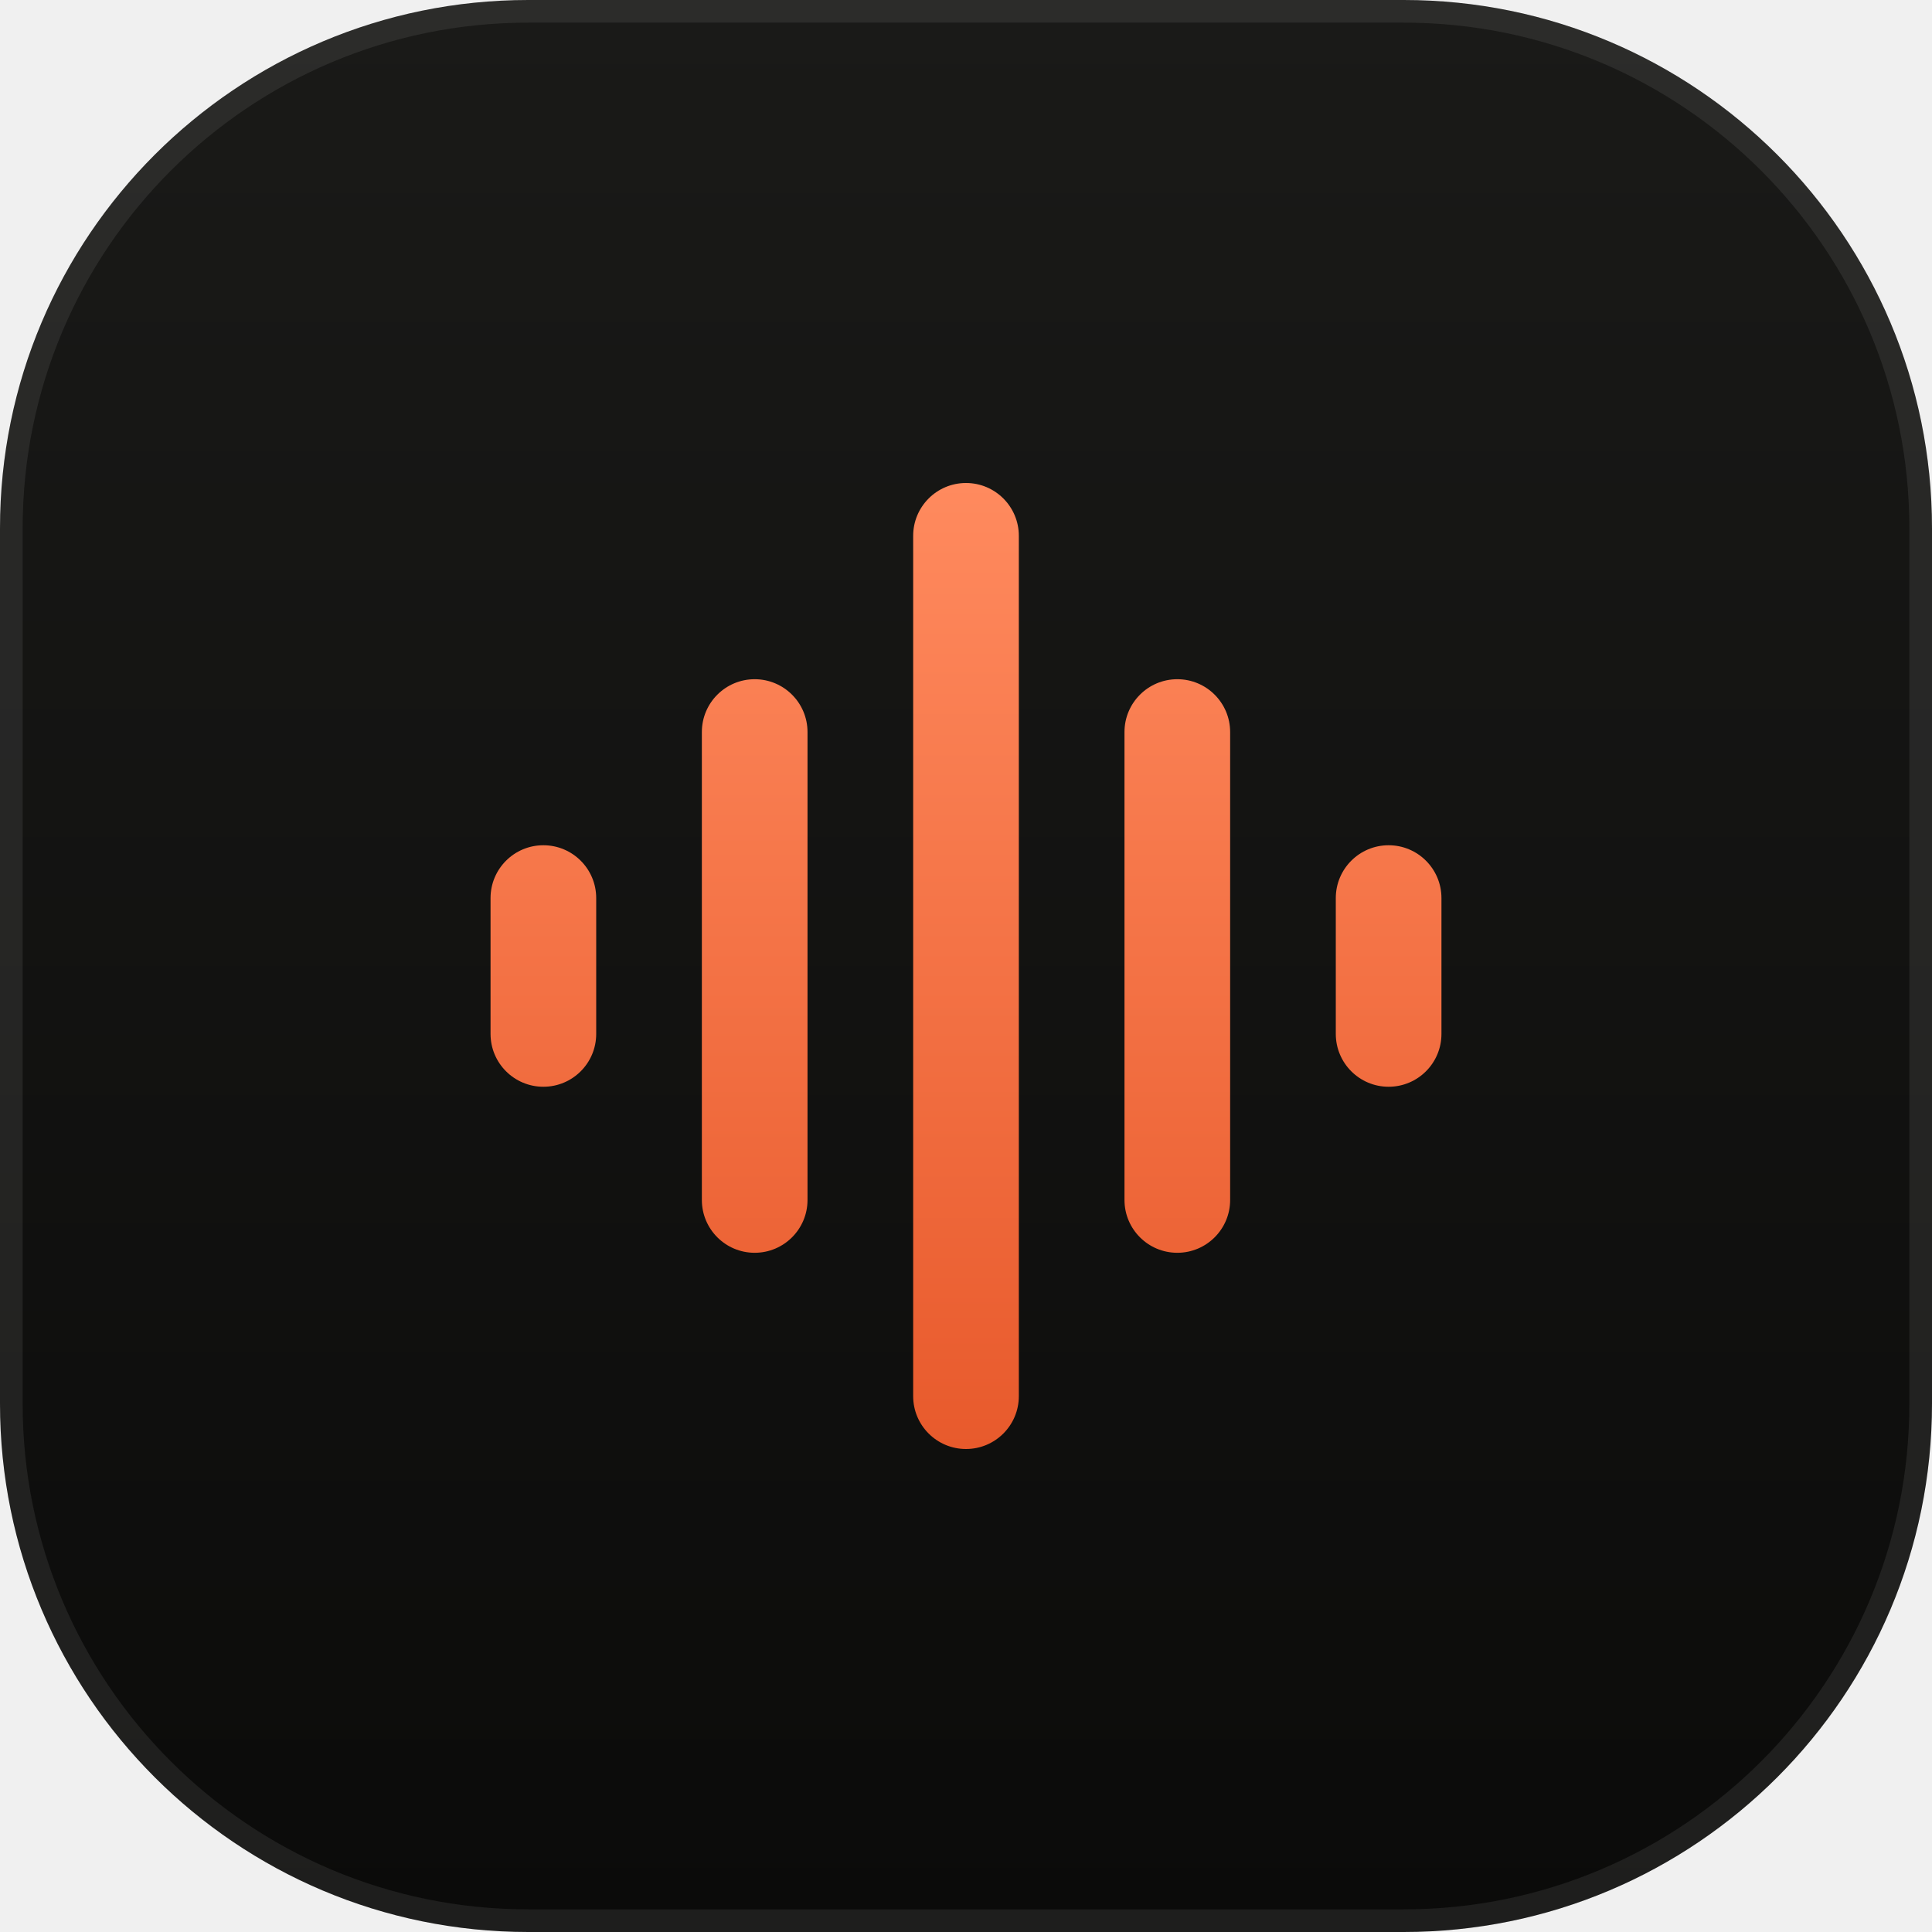
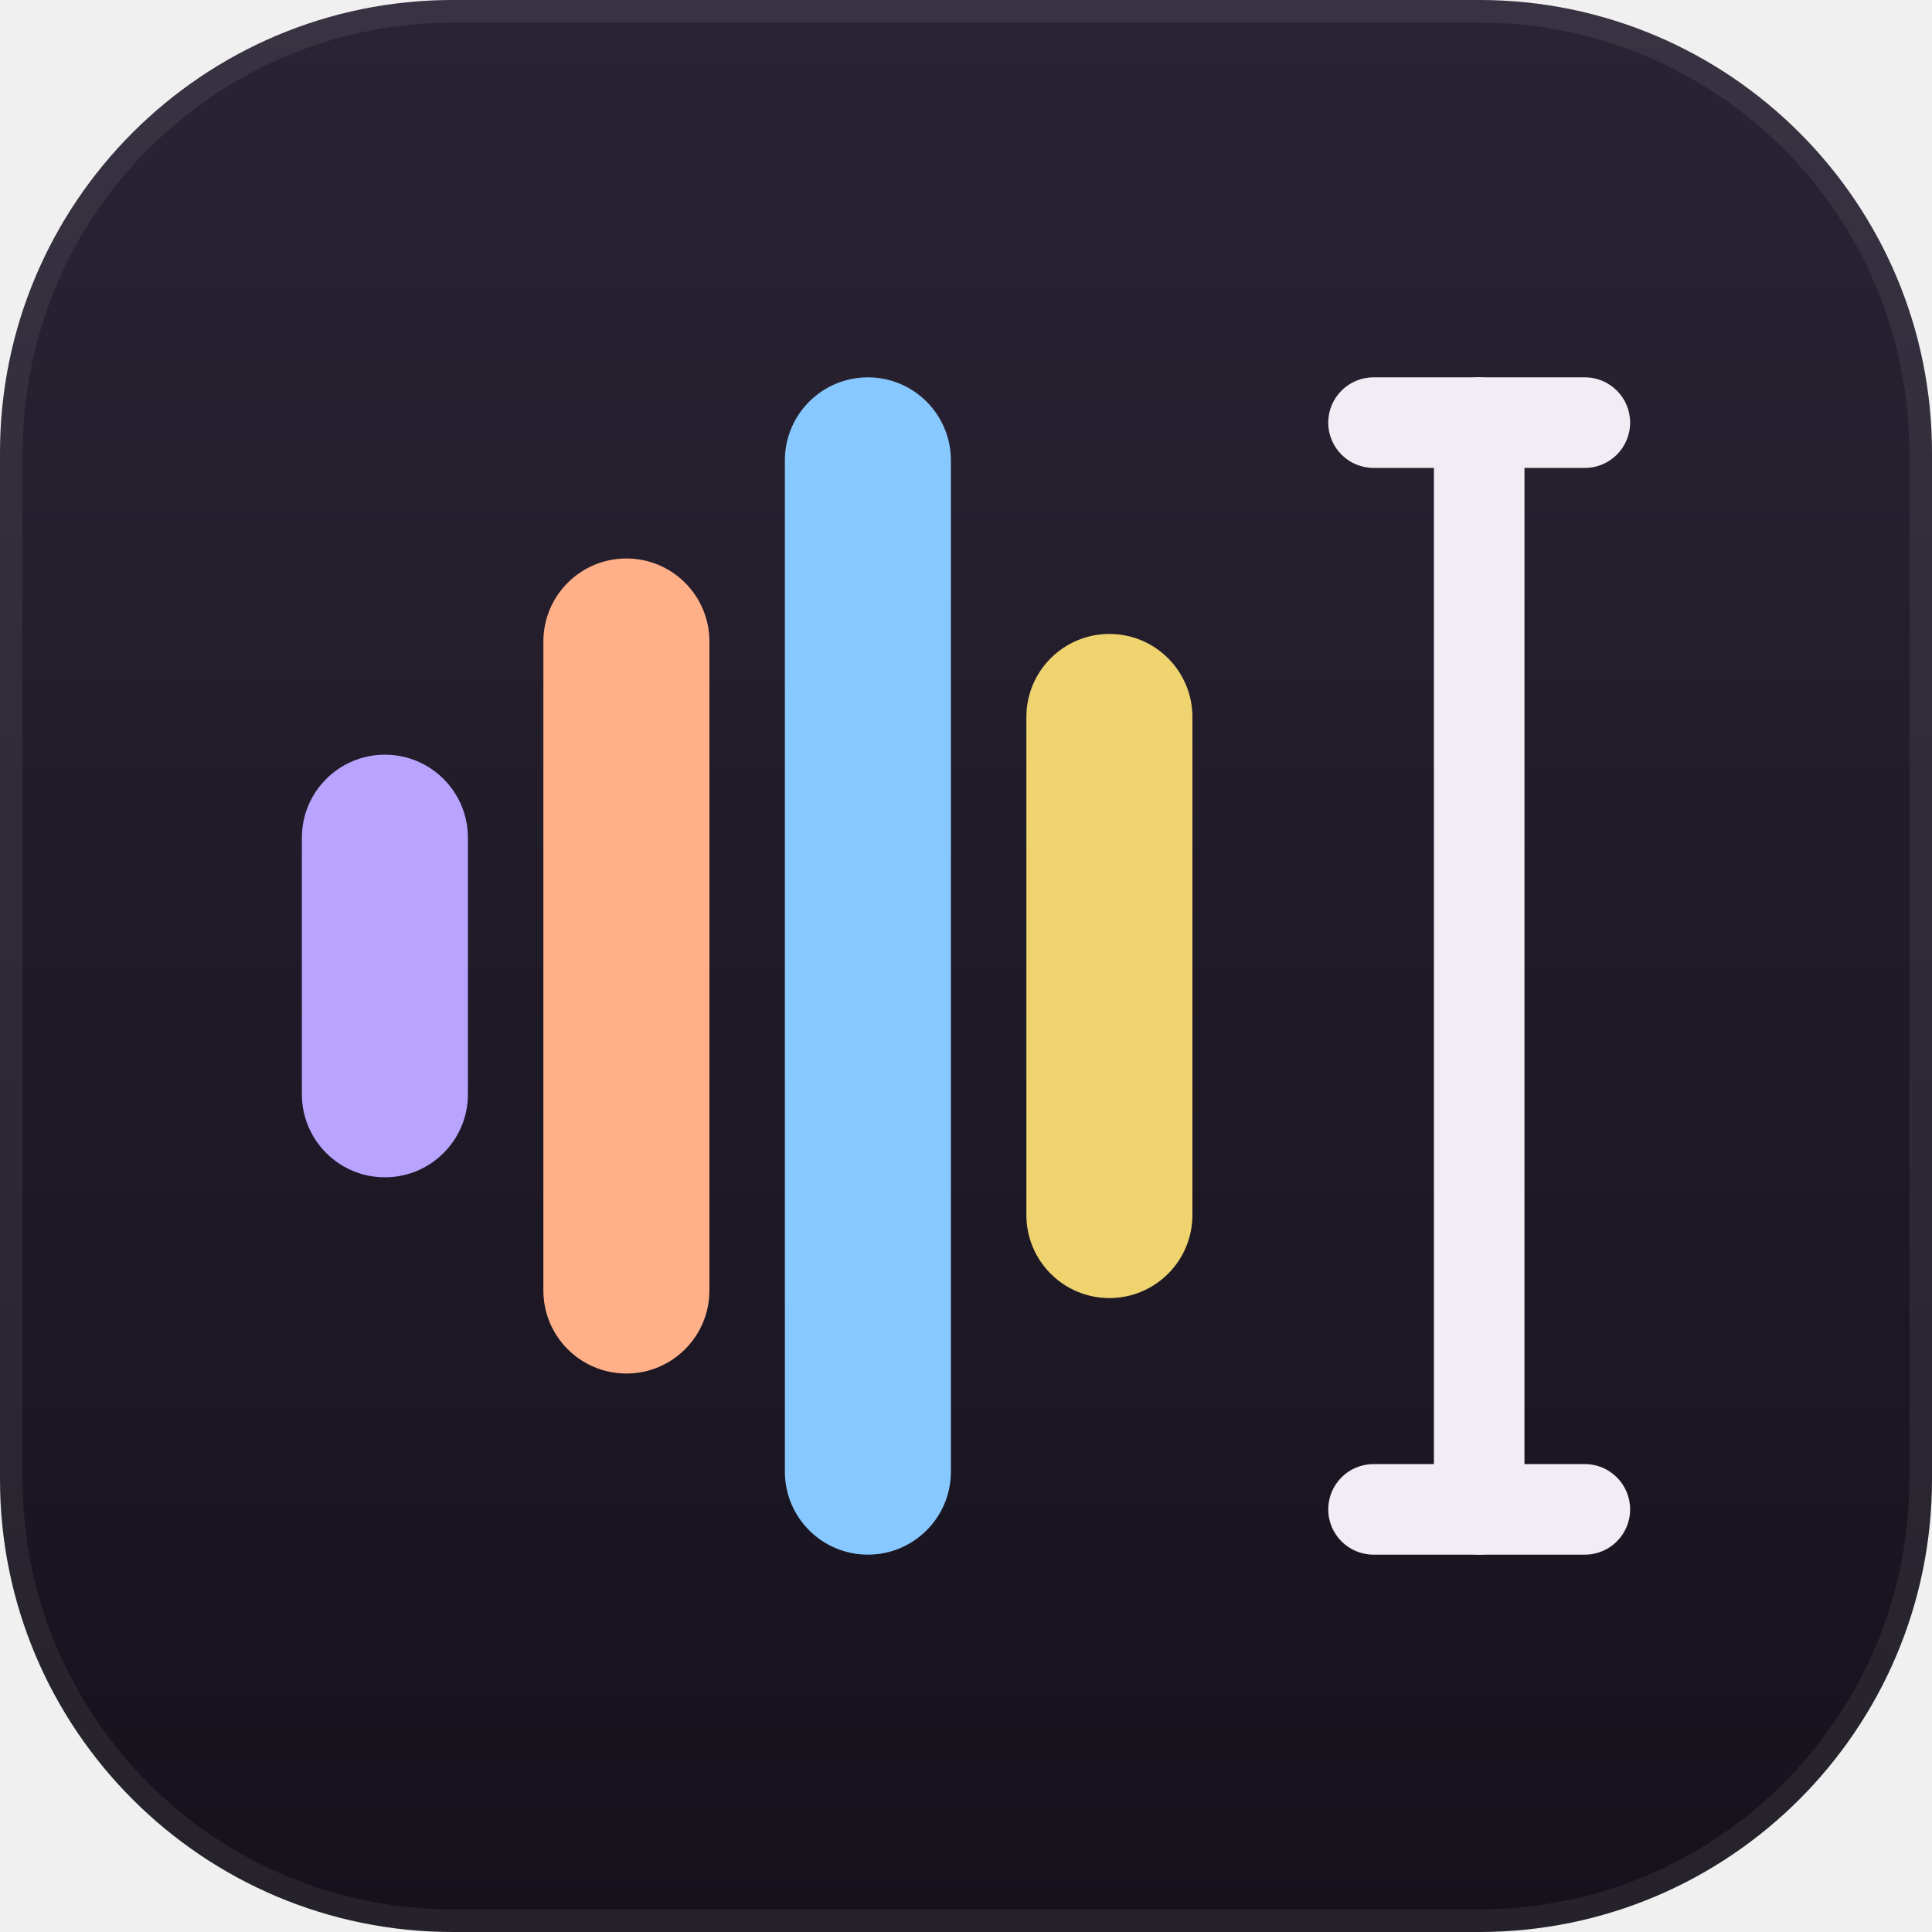
<svg xmlns="http://www.w3.org/2000/svg" width="512" height="512" viewBox="0 0 512 512" fill="none">
  <defs>
-     <linearGradient id="bg" x1="256" y1="0" x2="256" y2="512" gradientUnits="userSpaceOnUse">
-       <stop offset="0" stop-color="#1A1A18" />
-       <stop offset="1" stop-color="#0B0B0A" />
-     </linearGradient>
-     <linearGradient id="bar" x1="256" y1="128" x2="256" y2="384" gradientUnits="userSpaceOnUse">
-       <stop offset="0" stop-color="#FF8A5E" />
-       <stop offset="1" stop-color="#E85A2C" />
+     <linearGradient id="ground" x1="256" y1="0" x2="256" y2="512" gradientUnits="userSpaceOnUse">
+       <stop offset="0" stop-color="#2A2334" />
+       <stop offset="1" stop-color="#16121C" />
    </linearGradient>
  </defs>
-   <rect width="512" height="512" rx="140" fill="url(#bg)" />
-   <rect x="3" y="3" width="506" height="506" rx="137" stroke="#FFFFFF" stroke-opacity="0.08" stroke-width="6" />
-   <rect x="130" y="224" width="28" height="64" rx="14" fill="url(#bar)" />
-   <rect x="186" y="180" width="28" height="152" rx="14" fill="url(#bar)" />
-   <rect x="242" y="128" width="28" height="256" rx="14" fill="url(#bar)" />
-   <rect x="298" y="180" width="28" height="152" rx="14" fill="url(#bar)" />
-   <rect x="354" y="224" width="28" height="64" rx="14" fill="url(#bar)" />
+   <rect width="512" height="512" rx="120" fill="url(#ground)" />
+   <rect x="3" y="3" width="506" height="506" rx="117" stroke="#FFFFFF" stroke-opacity="0.07" stroke-width="6" />
+   <rect x="80" y="200" width="44" height="112" rx="22" fill="#B8A4FF" />
+   <rect x="144" y="148" width="44" height="216" rx="22" fill="#FFB088" />
+   <rect x="208" y="100" width="44" height="312" rx="22" fill="#86C8FF" />
+   <rect x="272" y="168" width="44" height="176" rx="22" fill="#EED36F" />
+   <rect x="380" y="100" width="24" height="312" rx="12" fill="#F2EDF5" />
+   <rect x="352" y="100" width="80" height="24" rx="12" fill="#F2EDF5" />
+   <rect x="352" y="388" width="80" height="24" rx="12" fill="#F2EDF5" />
</svg>
